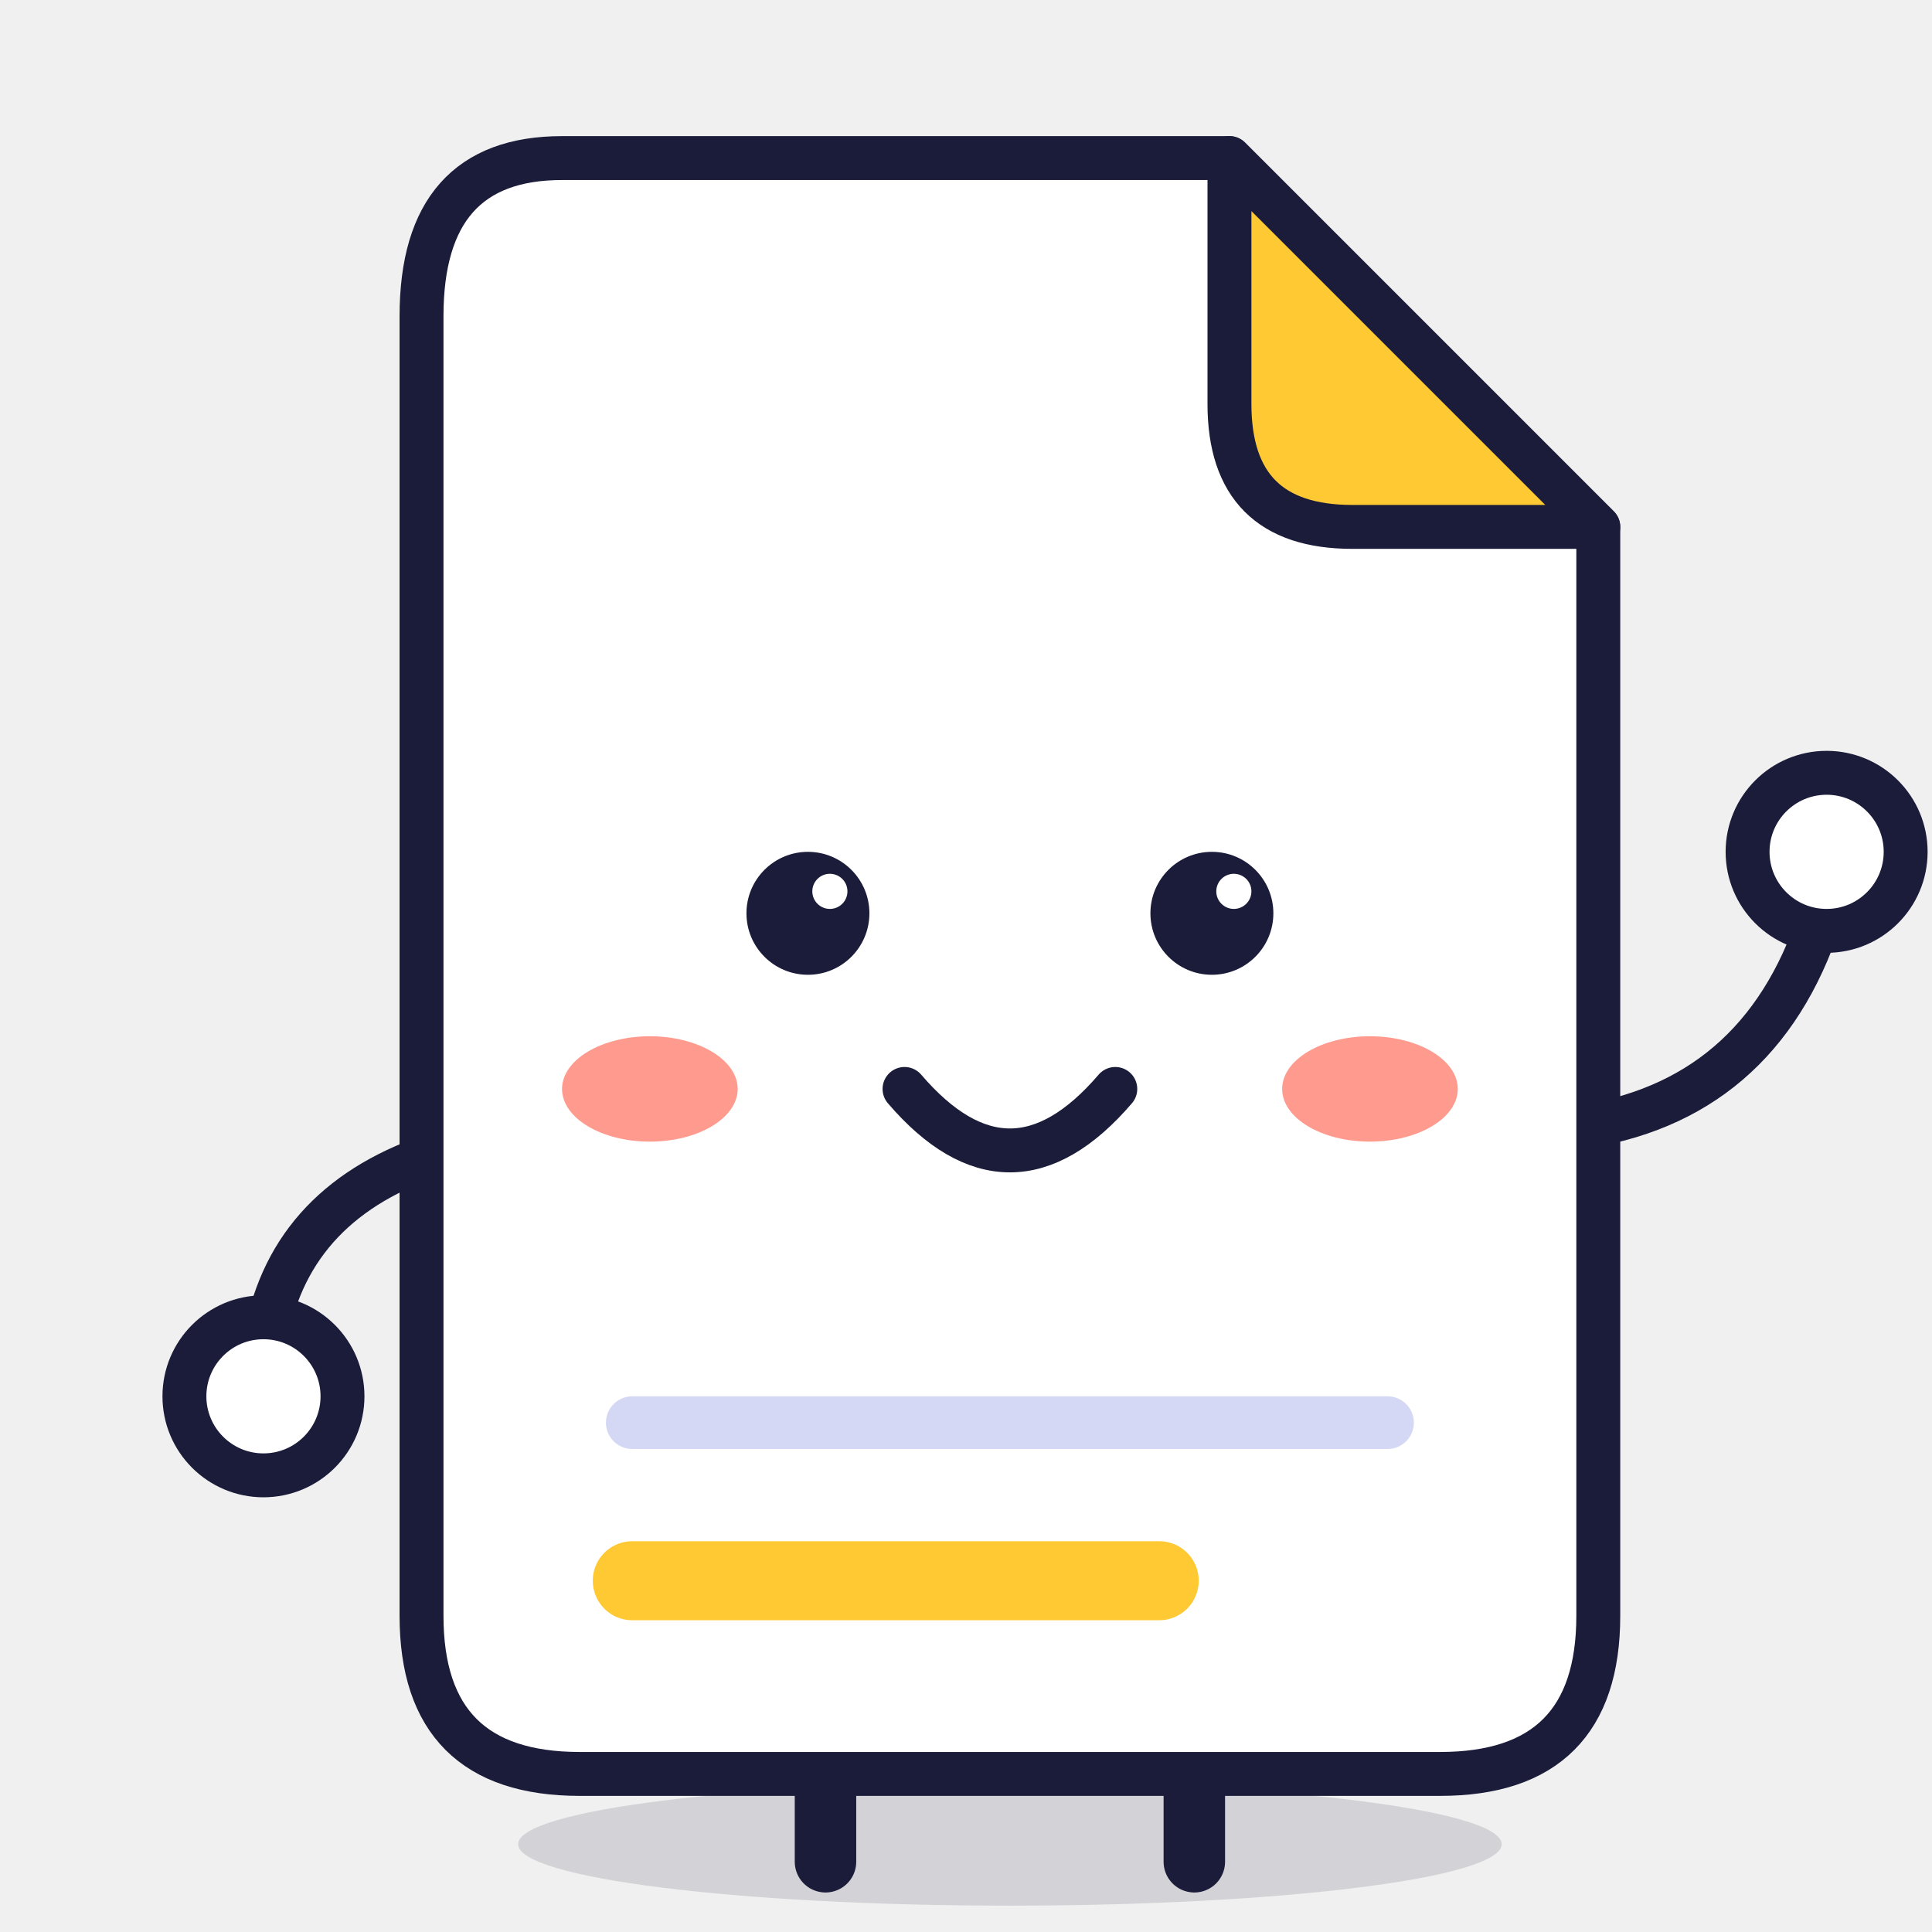
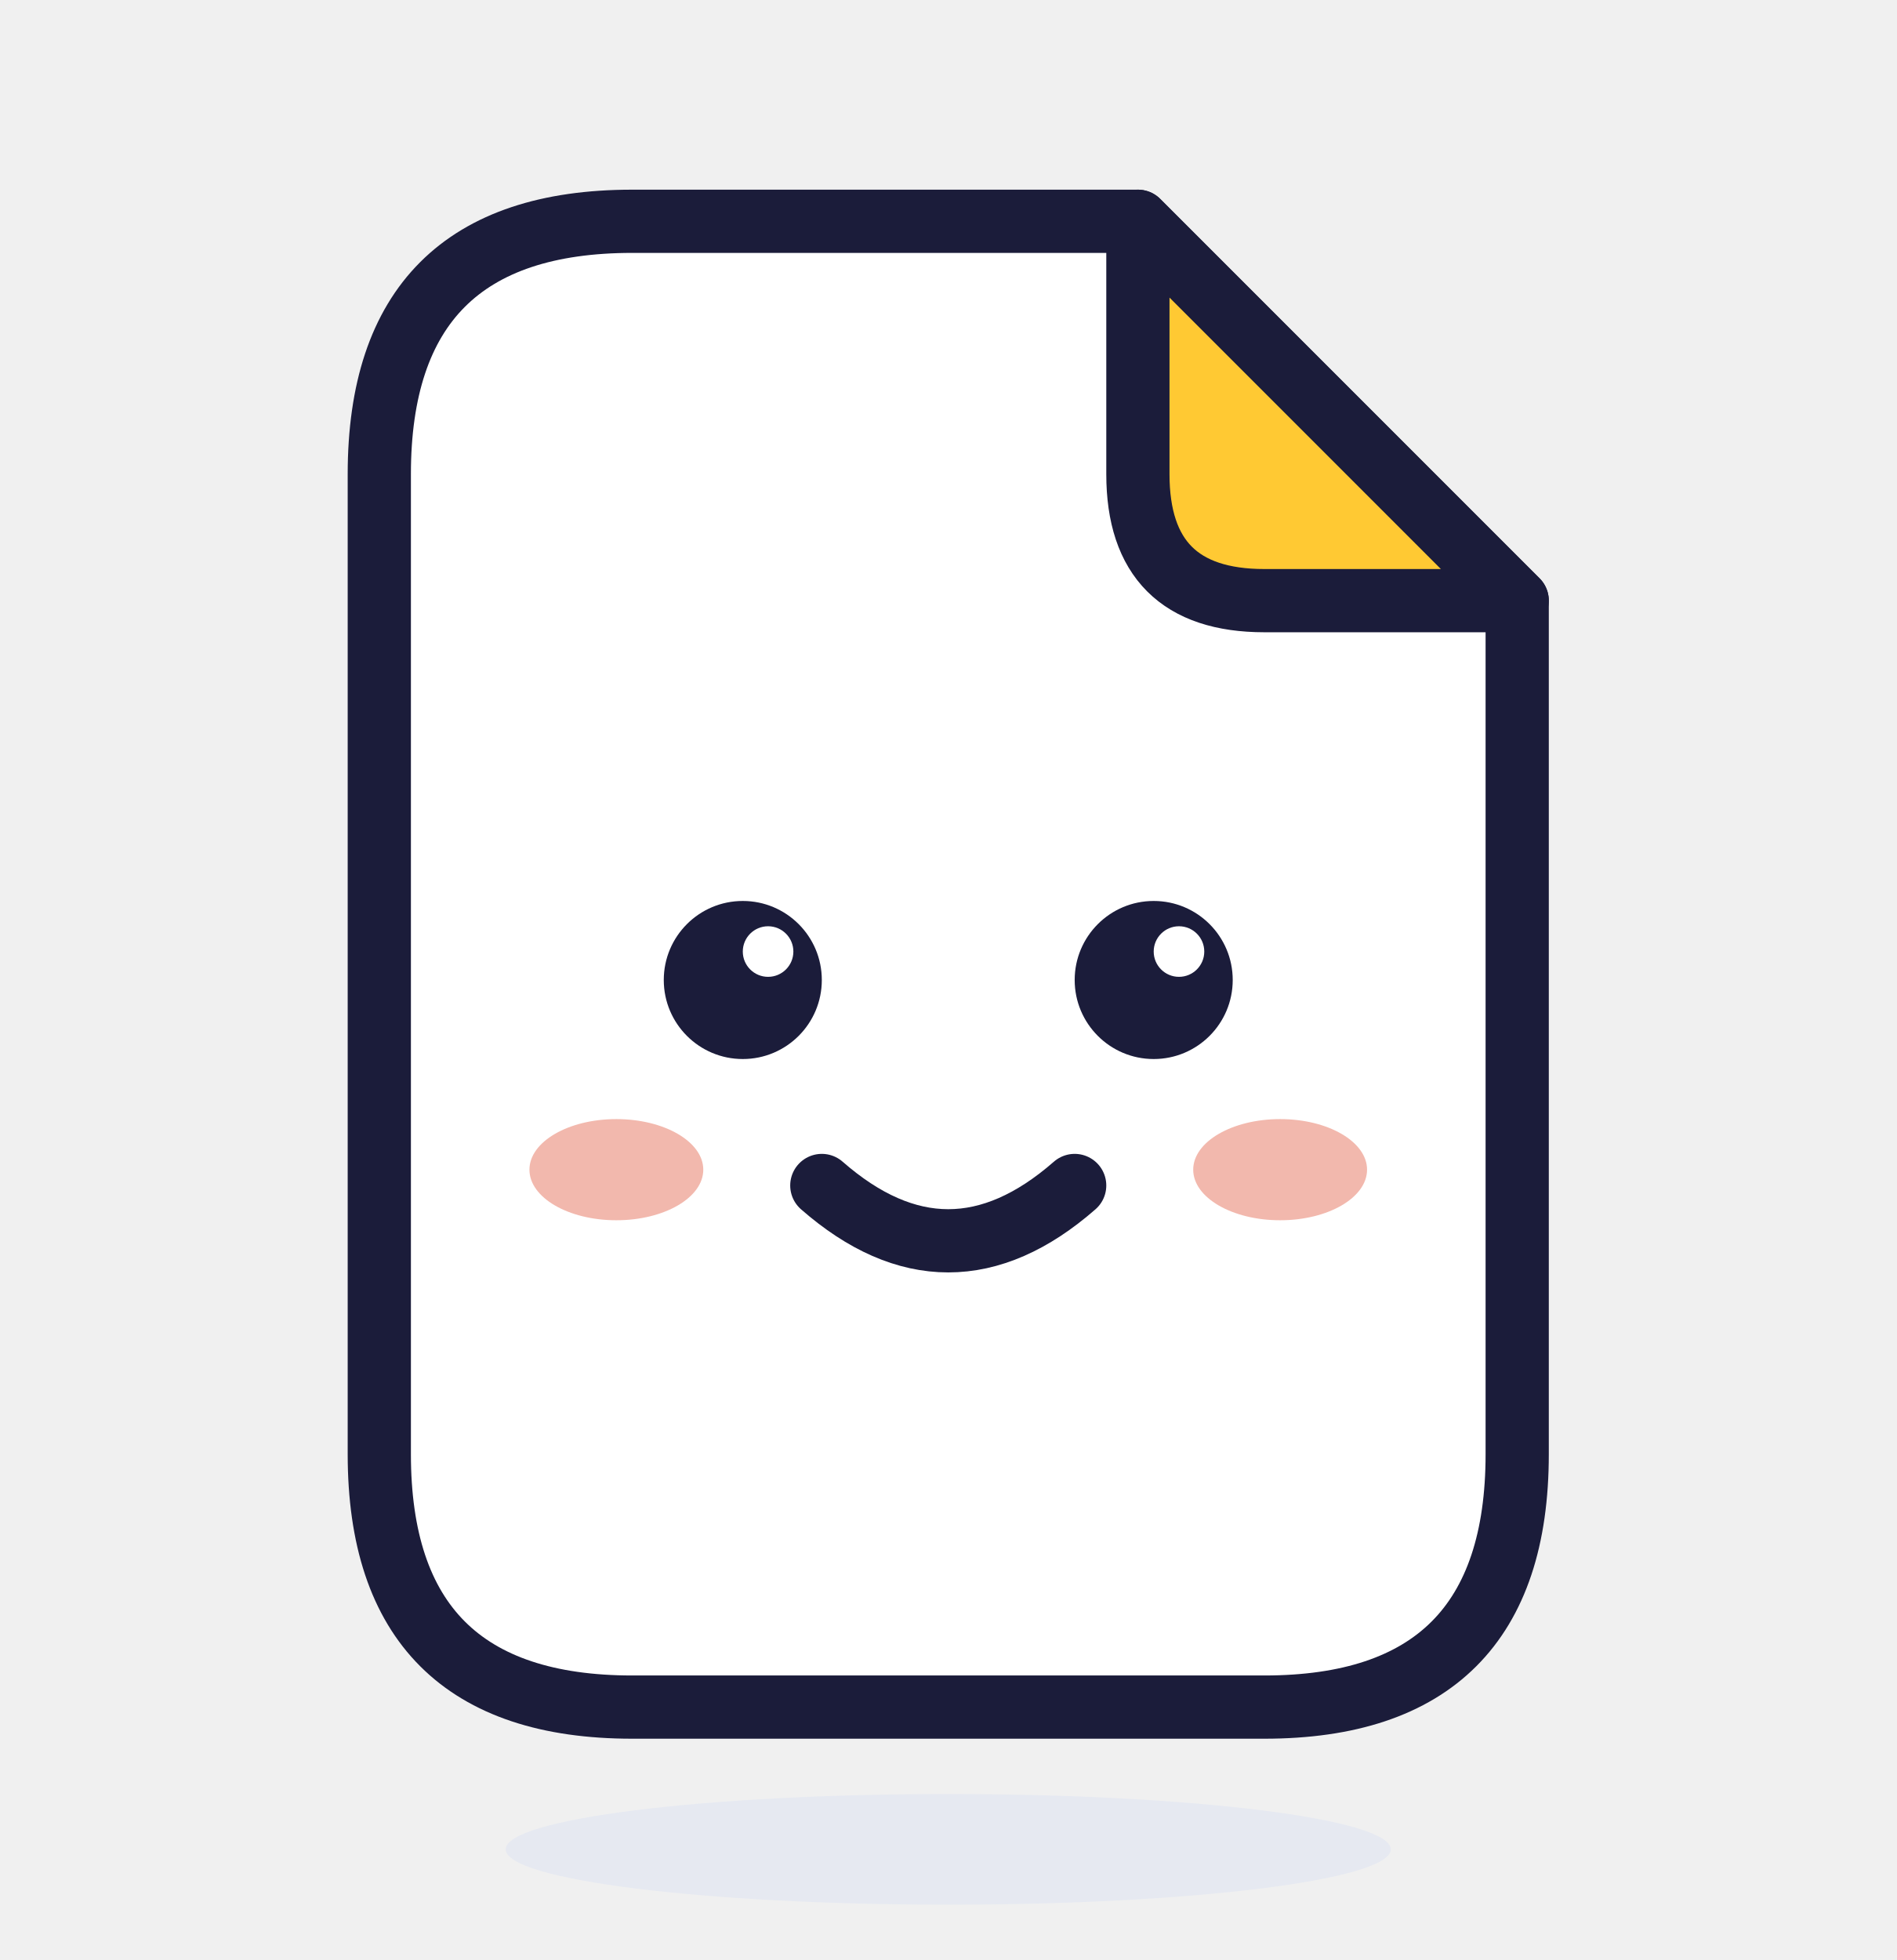
- <svg xmlns="http://www.w3.org/2000/svg" viewBox="-10 0 220 220" width="440" height="440">
-   <ellipse cx="105" cy="210" rx="56" ry="7" fill="#1B1B3A" opacity="0.14" />
-   <path d="M84 200 V212" stroke="#1B1B3A" stroke-width="7" stroke-linecap="round" fill="none" />
-   <path d="M126 200 V212" stroke="#1B1B3A" stroke-width="7" stroke-linecap="round" fill="none" />
-   <path d="M172 128 Q192 124 198 102" stroke="#1B1B3A" stroke-width="5" stroke-linecap="round" fill="none" />
-   <circle cx="198" cy="97" r="9" fill="#FFFFFF" stroke="#1B1B3A" stroke-width="5" />
-   <path d="M38 132 Q22 138 20 154" stroke="#1B1B3A" stroke-width="5" stroke-linecap="round" fill="none" />
-   <circle cx="20" cy="159" r="9" fill="#FFFFFF" stroke="#1B1B3A" stroke-width="5" />
-   <path d="M54 18 H130 L172 60 V184 Q172 202 154 202 H56 Q38 202 38 184 V36 Q38 18 54 18 Z" fill="#FFFFFF" stroke="#1B1B3A" stroke-width="5" stroke-linejoin="round" />
-   <path d="M130 18 V46 Q130 60 144 60 H172 Z" fill="#FFC933" stroke="#1B1B3A" stroke-width="5" stroke-linejoin="round" />
-   <path d="M62 162 H148" stroke="#D5D8F5" stroke-width="6" stroke-linecap="round" fill="none" />
-   <path d="M62 180 H122" stroke="#FFC933" stroke-width="9" stroke-linecap="round" fill="none" />
-   <circle cx="82" cy="104" r="7" fill="#1B1B3A" />
-   <circle cx="128" cy="104" r="7" fill="#1B1B3A" />
-   <circle cx="84.5" cy="101.5" r="2" fill="#FFFFFF" />
-   <circle cx="130.5" cy="101.5" r="2" fill="#FFFFFF" />
-   <ellipse cx="64" cy="124" rx="10" ry="6" fill="#FF8A7A" opacity="0.85" />
-   <ellipse cx="146" cy="124" rx="10" ry="6" fill="#FF8A7A" opacity="0.85" />
-   <path d="M93 124 Q105 138 117 124" stroke="#1B1B3A" stroke-width="5" stroke-linecap="round" fill="none" />
+ <svg xmlns="http://www.w3.org/2000/svg" viewBox="0 -4 120 124" fill="none">
+   <ellipse cx="60" cy="113" rx="28" ry="3.5" fill="#e6e9f1" />
+   <path d="M40 10 H72 L96 34 V88 Q96 104 80 104 H40 Q24 104 24 88 V26 Q24 10 40 10 Z" fill="#fff" stroke="#1b1c3a" stroke-width="4" stroke-linejoin="round" />
+   <path d="M72 10 V26 Q72 34 80 34 H96 Z" fill="#ffc933" stroke="#1b1c3a" stroke-width="4" stroke-linejoin="round" />
+   <circle cx="47" cy="58" r="5" fill="#1b1c3a" />
+   <circle cx="73" cy="58" r="5" fill="#1b1c3a" />
+   <circle cx="48.6" cy="56.2" r="1.6" fill="#fff" />
+   <circle cx="74.6" cy="56.2" r="1.6" fill="#fff" />
+   <ellipse cx="39" cy="70" rx="5.5" ry="3.2" fill="#f2b8ad" />
+   <ellipse cx="81" cy="70" rx="5.5" ry="3.2" fill="#f2b8ad" />
+   <path d="M52 71 Q60 78 68 71" fill="none" stroke="#1b1c3a" stroke-width="4" stroke-linecap="round" />
</svg>
